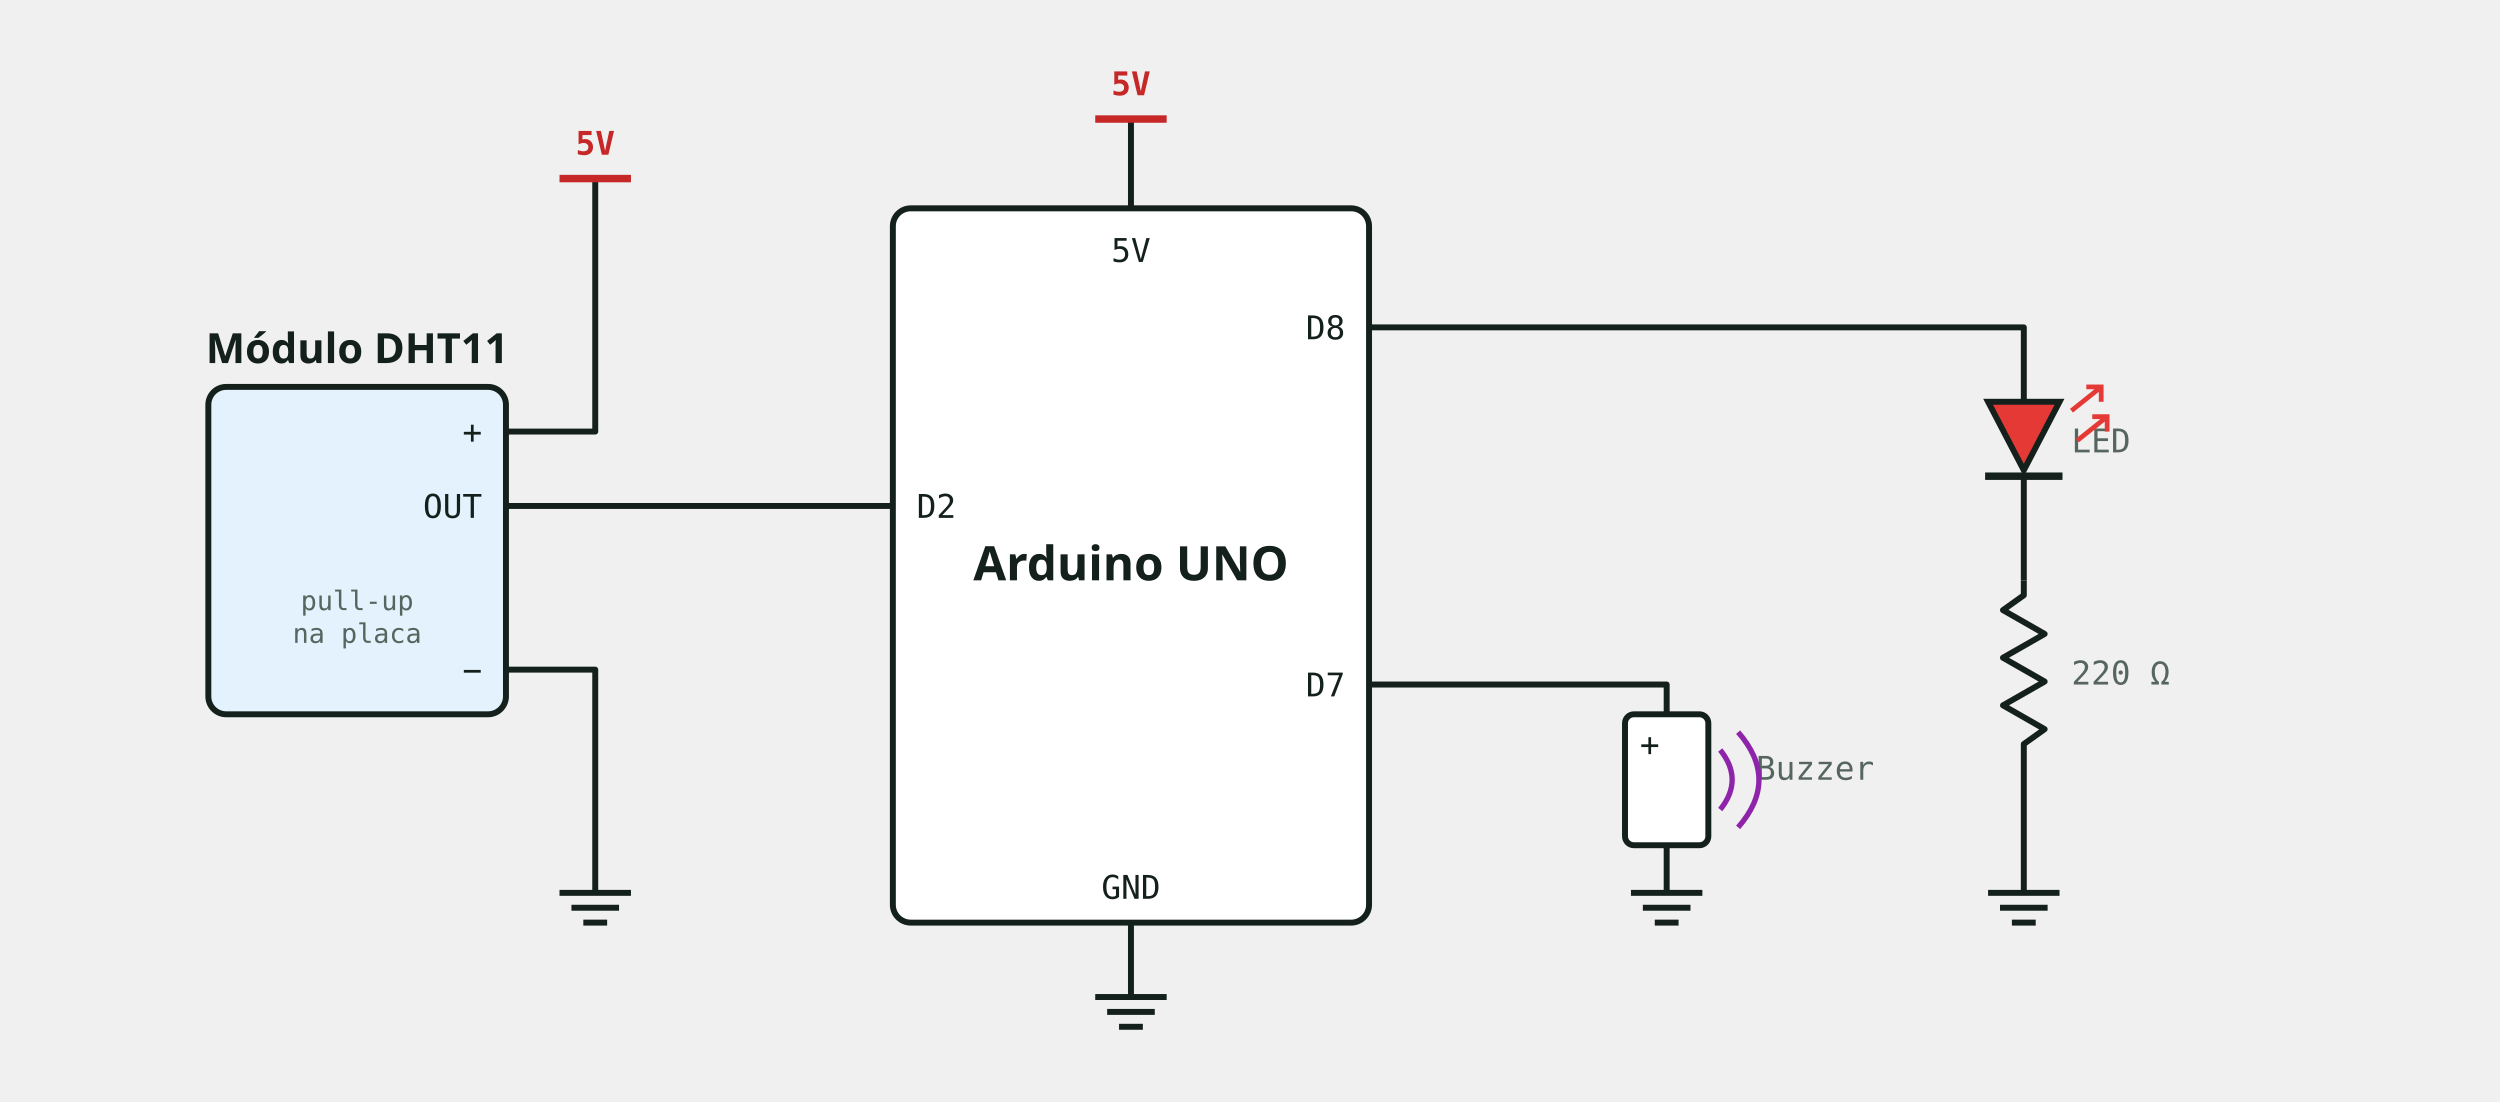
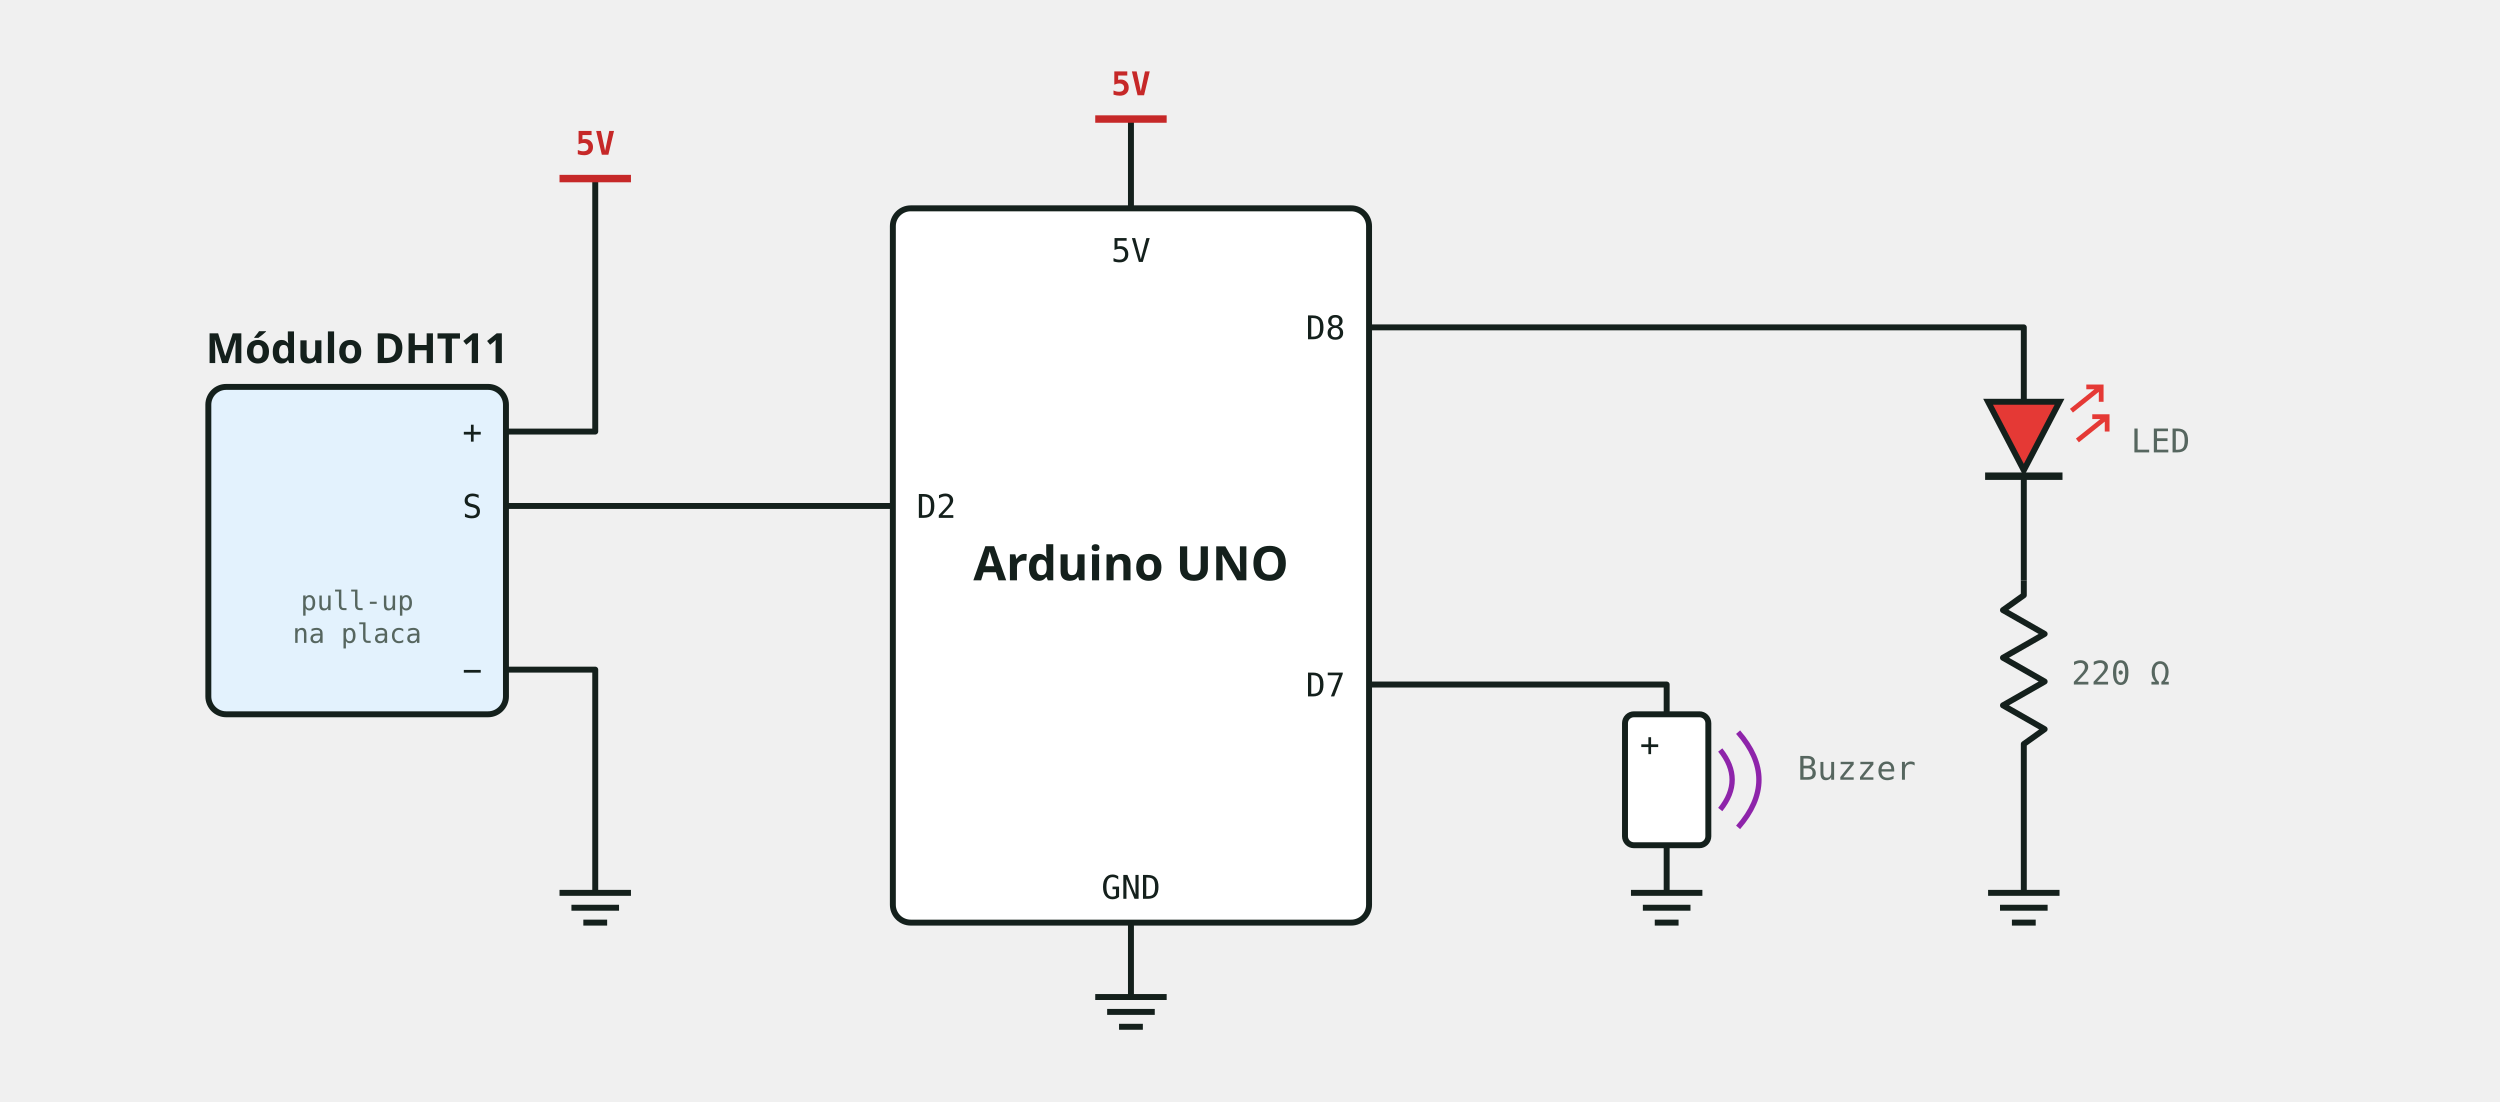
<svg xmlns="http://www.w3.org/2000/svg" xmlns:xlink="http://www.w3.org/1999/xlink" style="background:#e8edeb" width="840" height="370" viewBox="0 0 840 370" role="img" aria-label="Esquema elétrico do monitor de clima com LED e buzzer">
  <defs>
    <g id="gnd" stroke="#14201c" stroke-width="2">
      <line x1="-12" y1="0" x2="12" y2="0" />
      <line x1="-8" y1="5" x2="8" y2="5" />
      <line x1="-4" y1="10" x2="4" y2="10" />
    </g>
  </defs>
  <g font-family="IBM Plex Mono,monospace" font-size="11" fill="#14201c">
    <rect x="300" y="70" width="160" height="240" rx="6" fill="#ffffff" stroke="#14201c" stroke-width="2" />
    <text x="380" y="195" text-anchor="middle" font-family="Archivo,sans-serif" font-size="16" font-weight="800">Arduino UNO</text>
    <text x="308" y="174">D2</text>
    <text x="452" y="114" text-anchor="end">D8</text>
    <text x="452" y="234" text-anchor="end">D7</text>
    <text x="380" y="88" text-anchor="middle">5V</text>
    <text x="380" y="302" text-anchor="middle">GND</text>
    <rect x="70" y="130" width="100" height="110" rx="6" fill="#e3f2fd" stroke="#14201c" stroke-width="2" />
    <text x="120" y="122" text-anchor="middle" font-family="Archivo,sans-serif" font-size="14" font-weight="800">Módulo DHT11</text>
    <text x="162" y="149" text-anchor="end">+</text>
-     <text x="162" y="174" text-anchor="end">OUT</text>
+     <text x="162" y="174" text-anchor="end">S</text>
    <text x="162" y="229" text-anchor="end">−</text>
    <text x="120" y="205" text-anchor="middle" font-size="9" fill="#56665f">pull-up</text>
    <text x="120" y="216" text-anchor="middle" font-size="9" fill="#56665f">na placa</text>
    <text x="696" y="230" fill="#56665f">220 Ω</text>
-     <text x="696" y="152" fill="#56665f">LED</text>
-     <text x="590" y="262" fill="#56665f">Buzzer</text>
+     <text x="716" y="152" fill="#56665f">LED</text>
+     <text x="604" y="262" fill="#56665f">Buzzer</text>
  </g>
  <g fill="none" stroke="#14201c" stroke-width="2" stroke-linejoin="round">
    <line x1="380" y1="70" x2="380" y2="40" />
    <line x1="380" y1="310" x2="380" y2="335" />
    <polyline points="170,145 200,145 200,60" />
    <line x1="170" y1="170" x2="300" y2="170" />
    <polyline points="170,225 200,225 200,300" />
    <polyline points="460,110 680,110 680,135" />
    <line x1="680" y1="160" x2="680" y2="195" />
    <polyline points="680,195 680,200 673,205 687,213 673,221 687,229 673,237 687,245 680,250 680,300" />
    <polyline points="460,230 560,230 560,240" />
    <line x1="560" y1="284" x2="560" y2="300" />
  </g>
  <polygon points="668,135 692,135 680,158" fill="#e53935" stroke="#14201c" stroke-width="2" />
  <line x1="667" y1="160" x2="693" y2="160" stroke="#14201c" stroke-width="2.5" />
  <g stroke="#e53935" stroke-width="1.6" fill="none">
    <path d="M696 138 l10 -8 m-5 0 h5 v5" />
    <path d="M698 148 l10 -8 m-5 0 h5 v5" />
  </g>
  <rect x="546" y="240" width="28" height="44" rx="3" fill="#ffffff" stroke="#14201c" stroke-width="2" />
  <path d="M578 252 q8 10 0 20 M584 246 q14 16 0 32" fill="none" stroke="#8e24aa" stroke-width="1.8" />
  <text x="551" y="254" font-family="IBM Plex Mono,monospace" font-size="11" fill="#14201c">+</text>
  <g stroke="#c62828" stroke-width="2.5">
    <line x1="368" y1="40" x2="392" y2="40" />
    <line x1="188" y1="60" x2="212" y2="60" />
  </g>
  <g font-family="IBM Plex Mono,monospace" font-size="11" fill="#c62828" text-anchor="middle" font-weight="600">
    <text x="380" y="32">5V</text>
    <text x="200" y="52">5V</text>
  </g>
  <use xlink:href="#gnd" x="380" y="335" />
  <use xlink:href="#gnd" x="200" y="300" />
  <use xlink:href="#gnd" x="680" y="300" />
  <use xlink:href="#gnd" x="560" y="300" />
</svg>
